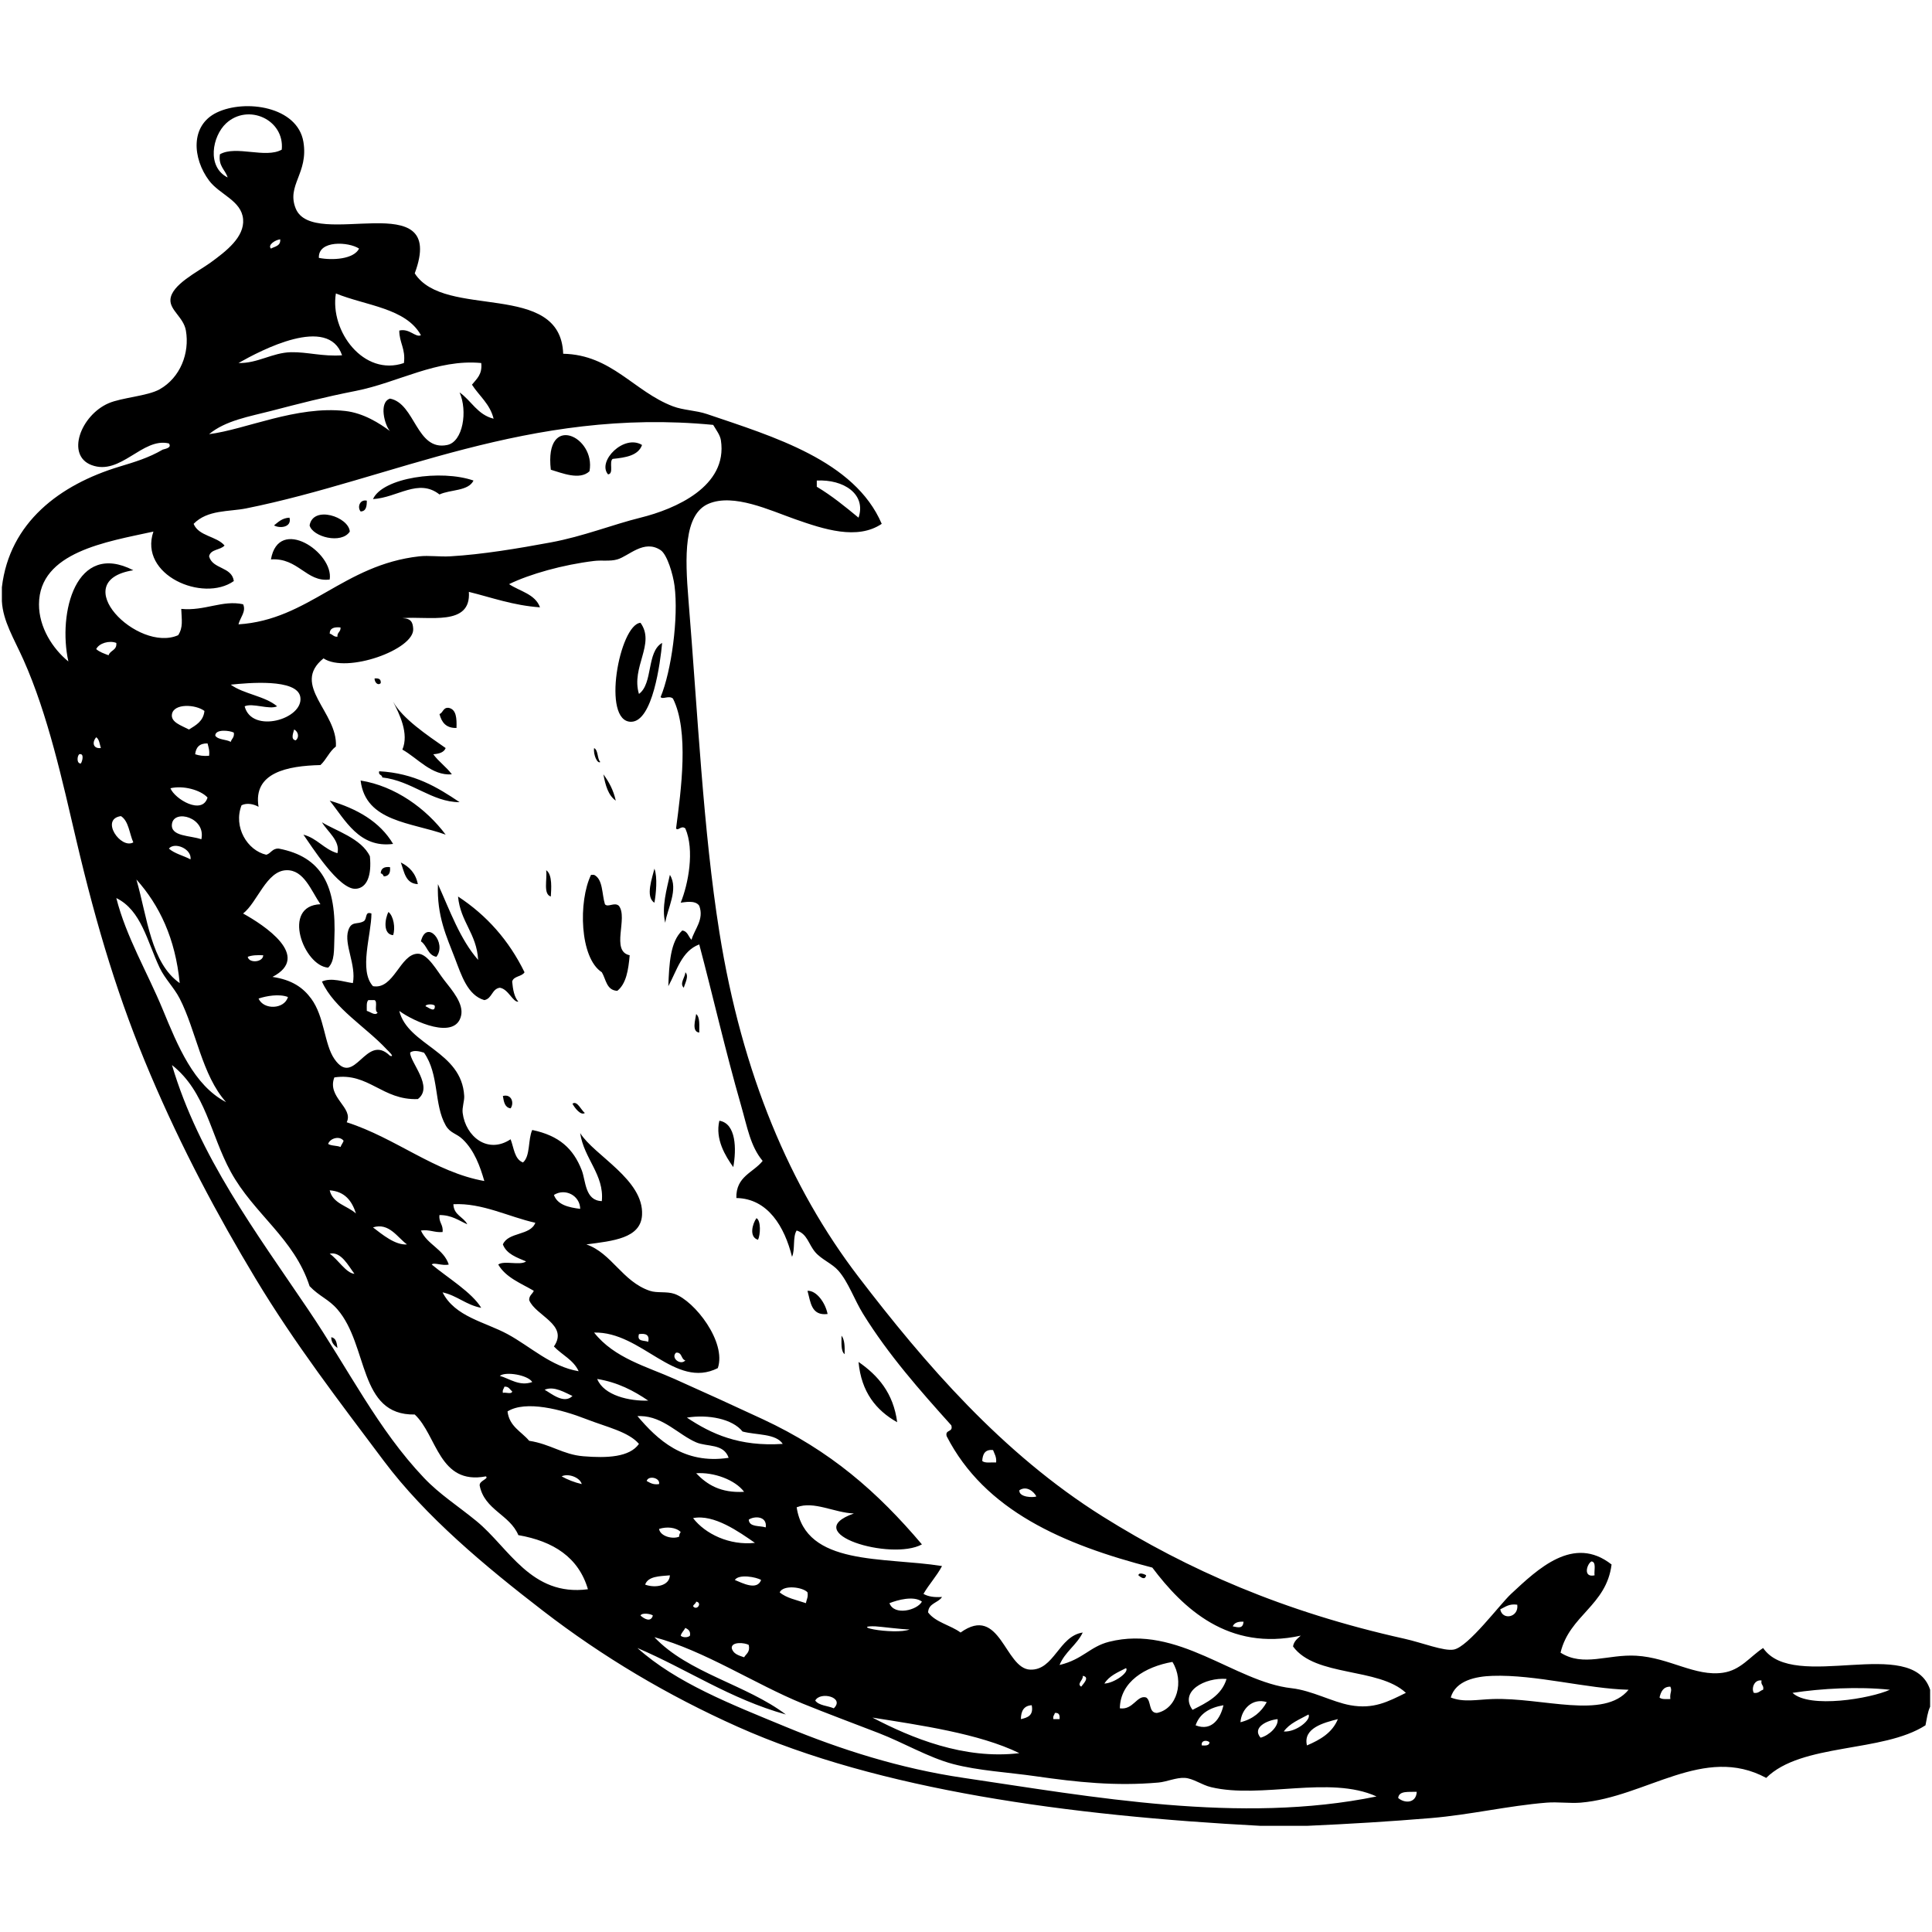
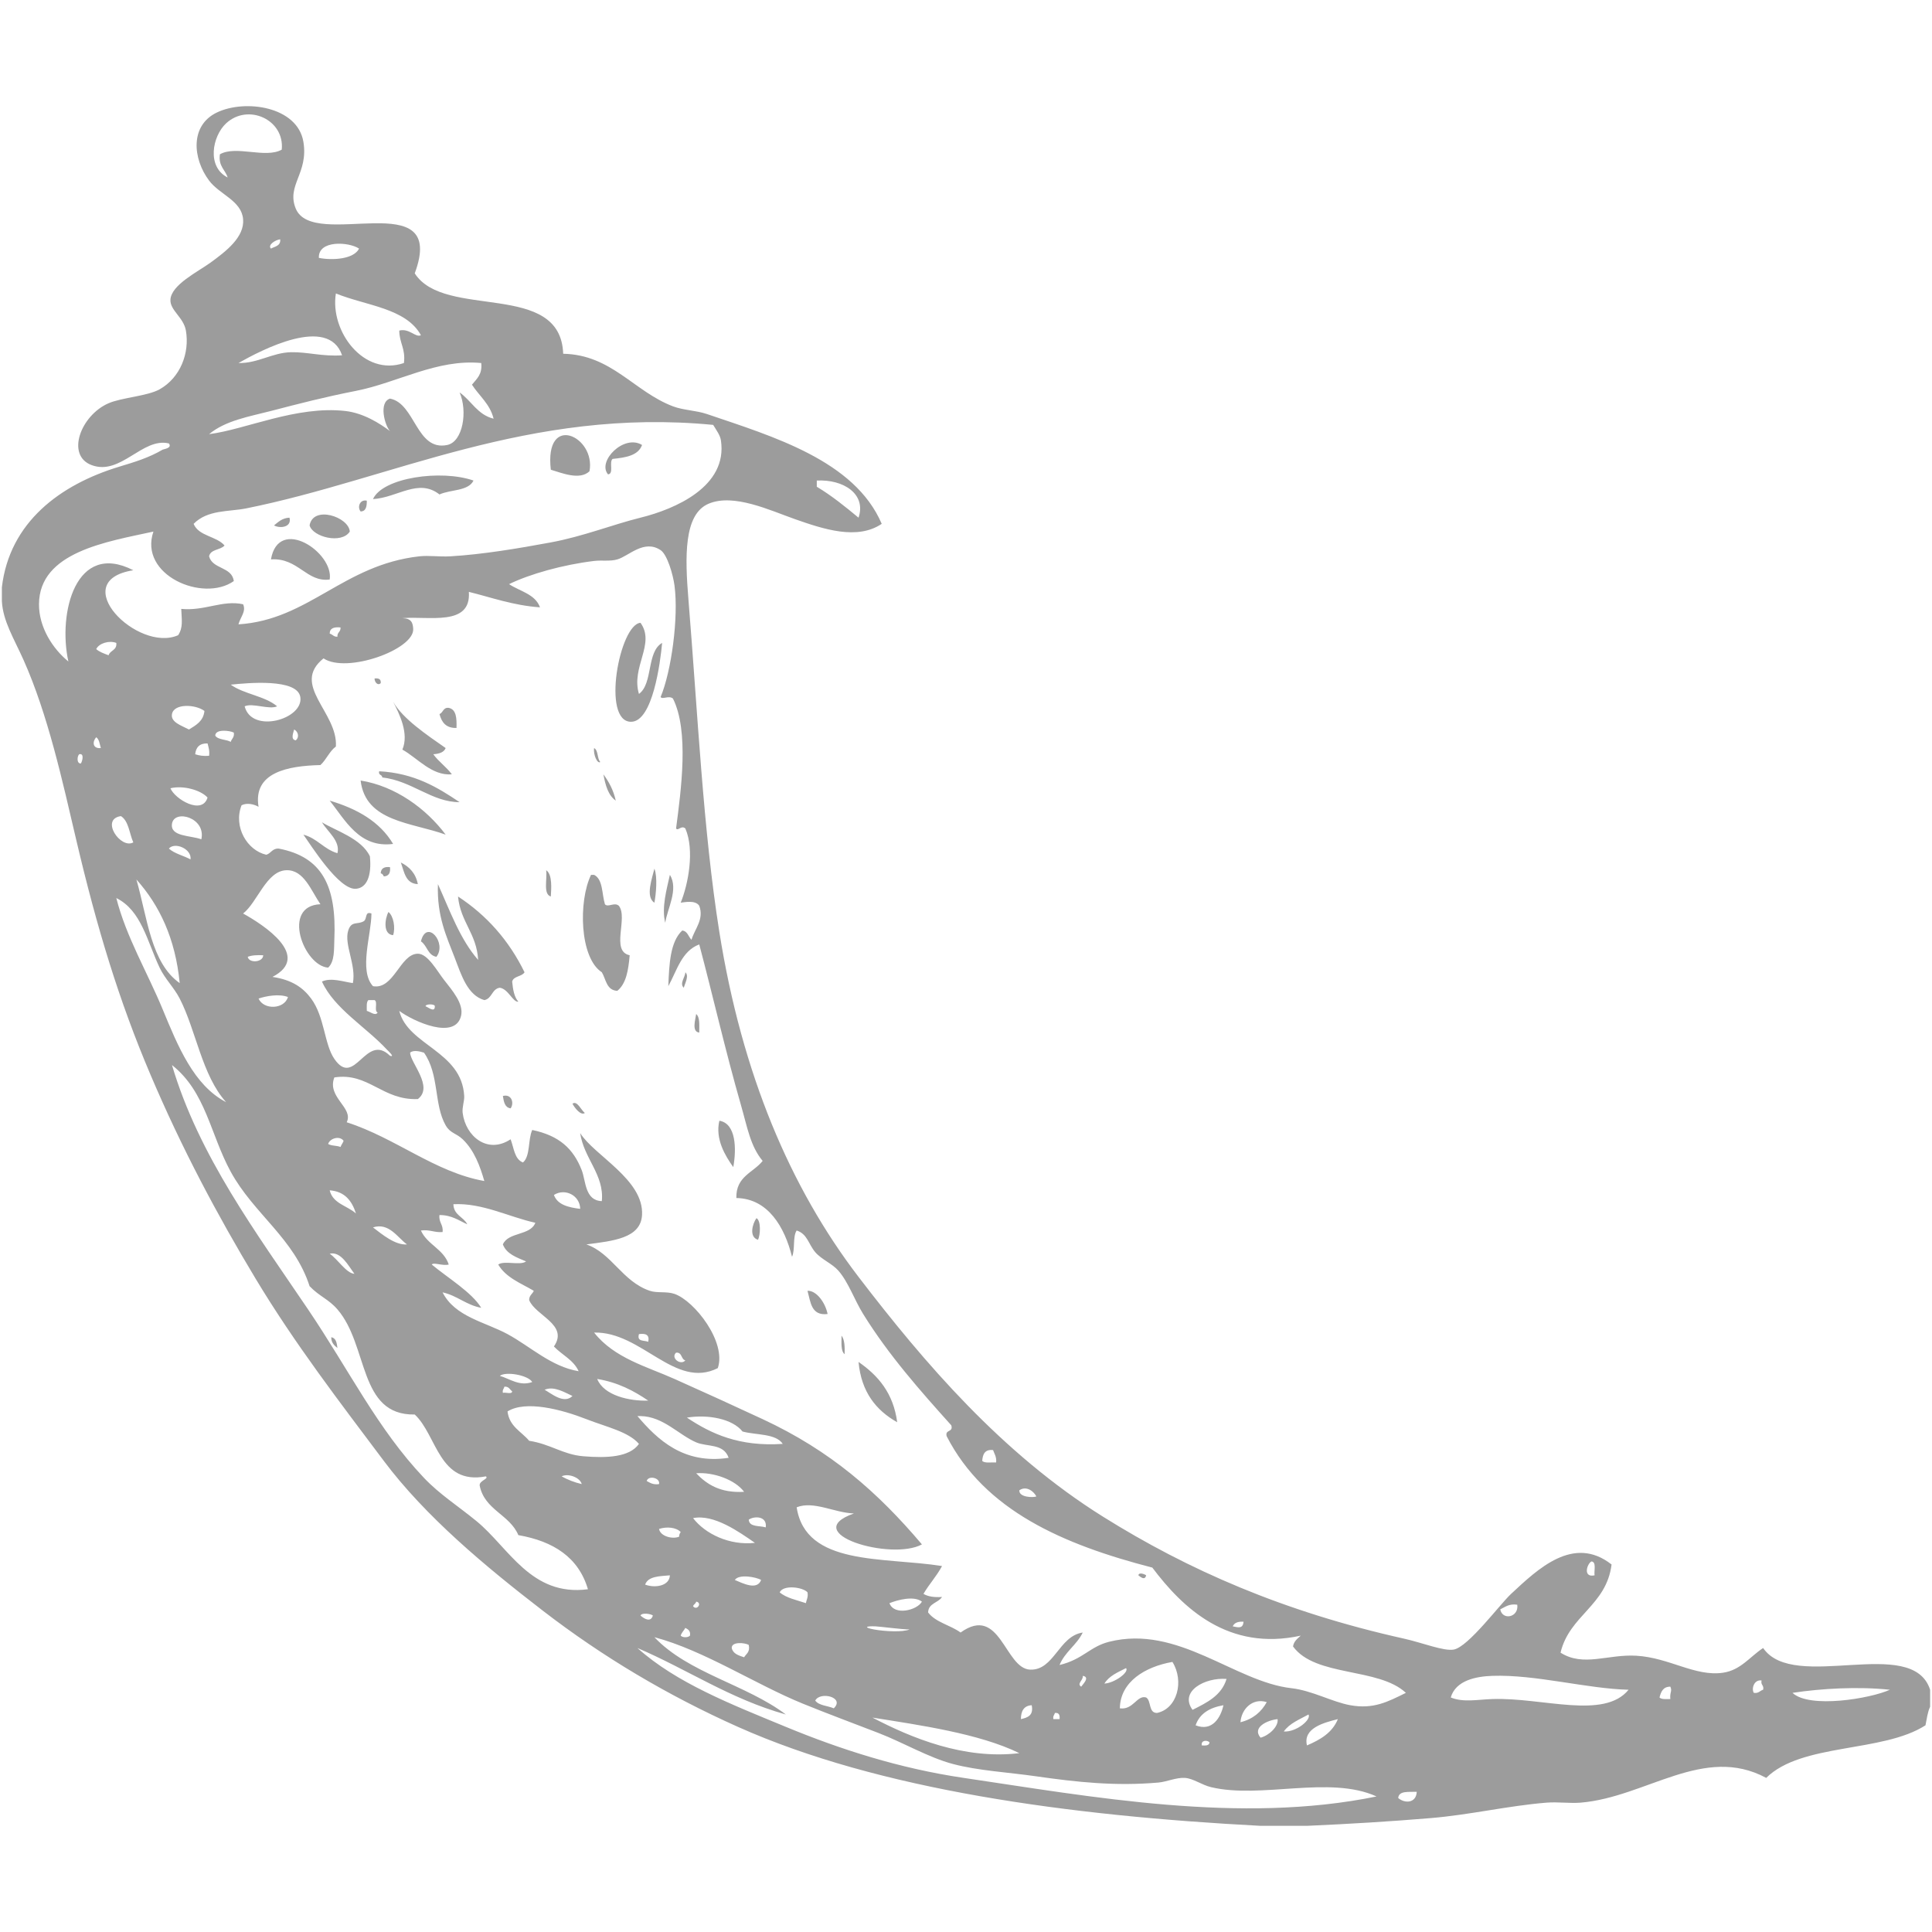
- <svg xmlns="http://www.w3.org/2000/svg" fill="#000000" version="1.1" width="800px" height="800px" viewBox="0 0 512 512" enable-background="new 0 0 512 512" xml:space="preserve">
+ <svg xmlns="http://www.w3.org/2000/svg" fill="#9C9C9C" version="1.1" width="800px" height="800px" viewBox="0 0 512 512" enable-background="new 0 0 512 512" xml:space="preserve">
  <g id="e6c6b53d3c8160b22dad35a0f7103ecc">
    <path display="inline" fill-rule="evenodd" clip-rule="evenodd" d="M145.973,124.482c-1.766-15.299,12.003-8.814,10.244,0.41   C153.633,127.35,148.86,125.334,145.973,124.482z M162.363,121.613c3.468-0.354,6.774-0.874,7.787-3.687   c-4.797-2.957-11.965,4.339-9.016,7.787C162.771,125.574,161.323,122.351,162.363,121.613z M116.468,131.038   c2.888-1.343,7.633-0.836,9.016-3.687c-8.596-2.994-24.076-0.784-26.638,4.917C105.399,131.863,110.879,126.663,116.468,131.038z    M97.207,132.679c-1.862-0.391-2.58,1.724-1.638,2.867C97.024,135.498,97.218,134.19,97.207,132.679z M92.699,140.875   c-0.262-3.909-9.718-7.03-10.653-1.639C82.864,142.297,90.491,144.266,92.699,140.875z M76.719,137.188   c-1.953,0.091-2.957,1.142-4.099,2.048C74.106,140.102,77.398,139.792,76.719,137.188z M71.803,148.25   c7.218-0.507,9.415,6.13,15.569,5.327C88.519,146.433,73.837,136.606,71.803,148.25z M169.329,183.899   c-2.152-7.142,4.438-13.272,0.409-18.851c-5.578,0.445-10.402,26.334-2.458,26.23c5.704-0.079,7.715-15.738,8.194-20.898   C171.298,172.754,173.117,181.132,169.329,183.899z M100.896,181.034c0.124-1.083-0.568-1.347-1.639-1.233   C99.284,180.907,100.193,181.772,100.896,181.034z M120.976,192.917c0.079-2.539-0.021-4.897-2.048-5.327   c-1.543-0.175-1.451,1.281-2.46,1.641C117.031,191.397,118.175,192.988,120.976,192.917z M101.306,206.031   c7.857,0.884,13.118,6.552,20.489,6.554c-5.878-3.957-11.985-7.683-21.309-8.194C100.189,205.509,101.3,205.216,101.306,206.031z    M163.183,212.177c-0.611-2.805-1.828-5.005-3.277-6.968C160.439,208.089,161.174,210.768,163.183,212.177z M118.106,221.191   c-5.143-6.882-13.337-12.879-22.537-14.343C96.868,217.841,109.088,217.92,118.106,221.191z M104.175,223.648   c-3.512-5.911-9.533-9.317-16.803-11.471C91.458,217.255,95.201,224.823,104.175,223.648z M85.324,217.914   c1.399,2.429,4.916,4.912,4.099,8.195c-3.593-1.05-5.34-3.949-9.016-4.917c1.952,2.711,9.402,14.729,13.931,14.345   c2.891-0.25,4.198-3.441,3.688-8.606C95.811,222.176,88.76,220.078,85.324,217.914z M106.223,228.568   c0.911,2.505,1.231,5.598,4.509,5.735C110.174,231.448,108.506,229.699,106.223,228.568z M103.354,229.799   c-1.528-0.167-2.403,0.324-2.457,1.636c0.459,0.09,0.638,0.454,0.818,0.819C103.025,232.203,103.521,231.327,103.354,229.799z    M173.427,239.222c0.427-2.316,0.861-6.778,0-9.016C172.901,232.508,170.922,237.686,173.427,239.222z M144.743,230.616   c0.313,2.422-0.858,6.323,1.229,6.97C146.063,235.793,146.481,231.755,144.743,230.616z M164.002,240.042   c-1.189-1.054-2.895,0.539-3.688-0.408c-0.838-2.713-0.491-6.61-2.868-7.787c-0.271,0-0.546,0-0.818,0   c-3.375,6.99-3.042,22.007,2.867,25.814c1.116,1.891,1.225,4.787,4.098,4.92c2.362-1.875,2.942-5.524,3.279-9.428   C161.743,252.076,166.521,243.235,164.002,240.042z M176.297,244.547c0.505-3.628,3.607-8.905,1.229-12.7   C176.741,235.438,175.255,240.499,176.297,244.547z M104.175,247.83c0.653-1.873,0.14-5.05-1.23-6.148   C101.989,243.476,101.433,247.608,104.175,247.83z M111.55,249.467c1.655,1.077,1.782,3.68,4.099,4.098   C118.532,249.885,113.063,243.399,111.55,249.467z M181.623,257.661c0.003,1.256-1.643,2.974-0.409,4.097   C181.451,260.743,182.698,258.631,181.623,257.661z M185.31,273.643c-0.017-1.892,0.231-4.05-0.818-4.915   C184.308,270.187,183.227,273.418,185.31,273.643z M133.269,290.447c0.243,1.526,0.492,3.057,2.048,3.277   C136.322,292.318,135.58,289.828,133.269,290.447z M151.709,292.497c0.57,1.082,2.208,3.231,3.277,2.454   C154.038,294.252,152.944,291.55,151.709,292.497z M190.637,297.005c-1.151,4.879,1.574,9.324,3.689,12.293   C195.192,304.541,195.111,297.729,190.637,297.005z M200.884,328.552c0.619-1.239,0.838-5.057-0.41-5.73   C199.395,324.302,198.433,327.845,200.884,328.552z M219.32,348.226c-0.593-3.011-2.952-6.263-5.325-6.15   C214.825,345.069,214.969,348.754,219.32,348.226z M223.012,353.961c0.017,1.896-0.229,4.059,0.818,4.915   C223.883,356.917,223.855,355.029,223.012,353.961z M87.782,354.372c0.006,1.501,0.809,2.196,1.641,2.869   C89.259,355.898,89.067,354.593,87.782,354.372z M237.764,376.907c-1.009-7.727-5.073-12.404-10.244-15.977   C228.26,368.927,232.179,373.755,237.764,376.907z M303.74,417.478c-0.249-0.232-1.946-0.956-2.05,0   C302.306,417.952,303.416,418.917,303.74,417.478z M511.501,447.802c0,1.506,0,3.003,0,4.508c-0.666,1.385-0.882,3.215-1.231,4.916   c-11.395,7.318-32.803,4.624-42.209,13.935c-16.497-8.887-31.829,5.111-49.17,6.559c-2.865,0.236-6.051-0.241-9.021,0   c-10.246,0.827-20.252,3.223-30.731,4.096c-10.745,0.895-21.512,1.551-32.781,2.05c-4.101,0-8.196,0-12.293,0   c-50.825-2.669-101.077-9.506-138.508-26.228c-18.661-8.338-35.838-18.567-51.632-30.735c-15.37-11.835-31.147-24.993-42.21-39.747   c-11.778-15.711-23.562-30.989-34.012-48.352c-10.081-16.759-19.504-34.412-27.864-54.094   c-8.247-19.408-14.123-38.613-19.672-62.287c-3.627-15.484-7.455-33.015-13.932-47.534c-2.522-5.654-5.458-10.282-5.736-15.574   c0-1.227,0-2.46,0-3.687c2.021-17.212,15.407-27.203,31.143-31.965c3.94-1.191,7.771-2.329,11.474-4.508   c0.241-0.139,2.602-0.38,1.641-1.638c-7.011-1.687-12.779,8.635-20.489,5.737c-6.845-2.574-2.904-13.172,4.508-16.391   c3.46-1.503,10.33-1.894,13.521-3.688c5.502-3.092,7.999-9.625,6.968-15.572c-0.611-3.514-4.258-5.364-4.098-8.196   c0.224-3.949,7.285-7.383,10.653-9.835c4.121-2.999,8.999-6.745,8.606-11.474c-0.414-4.94-6.224-6.514-9.016-10.244   C51.027,42,50.332,33.25,57.458,29.821c7.471-3.595,21.39-1.636,22.949,7.787c1.374,8.305-4.522,11.469-2.051,17.62   c4.604,11.446,40.409-6.672,31.556,17.212c7.874,12.343,38.645,1.784,39.339,21.309c12.834,0.258,18.732,9.997,29.094,13.933   c2.777,1.054,6.084,1.054,9.016,2.048c17.476,5.94,39.132,12.312,46.305,29.095c-6.482,4.367-15.328,1.443-22.946-1.229   c-6.627-2.327-16.287-6.935-22.949-4.099c-6.605,2.813-6.252,14.098-5.327,25.405c2.46,30.102,3.903,61.151,8.194,88.104   c5.993,37.623,18.803,67.756,36.883,91.384c17.49,22.859,38.037,46.796,64.743,63.518c22.535,14.105,47.853,25.234,79.91,32.37   c4.754,1.061,10.501,3.377,13.112,2.869c3.871-0.744,12.201-12.001,15.166-14.75c7.049-6.554,16.534-15.724,26.631-7.789   c-1.372,10.925-11.161,13.433-13.523,23.362c6.071,3.863,12.509,0.366,20.082,0.815c8.812,0.524,15.569,5.577,22.951,4.508   c4.711-0.682,7.069-4.191,10.653-6.554C475.388,448.642,506.78,433.147,511.501,447.802z M422.574,417.478   c-0.174-1.322,0.541-3.543-0.818-3.684C420.574,414.393,419.406,418.16,422.574,417.478z M216.457,128.99   c4.014,2.404,7.548,5.292,11.063,8.199c2.116-6.231-3.957-10.217-11.063-9.837C216.457,127.896,216.457,128.443,216.457,128.99z    M326.688,431.001c1.563,0.329,2.694,0.641,2.869-1.227C328.097,429.679,327.104,430.045,326.688,431.001z M270.136,394.938   c-0.138,1.93,3.755,1.967,4.512,1.639C274.007,395.296,272.065,393.633,270.136,394.938z M260.301,387.154   c0.682,0.69,2.407,0.324,3.688,0.411c0.137-1.501-0.458-2.278-0.819-3.281C261.016,384.048,260.421,385.361,260.301,387.154z    M181.623,219.55c-1.112-0.942-1.919,0.784-2.459,0c1.335-10.166,3.48-25.818-0.819-34.418c-1.063-0.928-2.745,0.326-3.277-0.412   c2.861-6.83,4.793-21.075,3.687-29.504c-0.389-2.971-1.932-8.255-3.687-9.425c-4.41-2.936-8.423,1.576-11.476,2.459   c-1.921,0.56-4.057,0.16-6.146,0.408c-8.263,0.996-17.031,3.46-22.537,6.146c2.87,1.913,6.938,2.624,8.194,6.146   c-7.14-0.505-12.71-2.583-18.851-4.096c0.655,9.245-10.683,6.348-17.619,6.968c2.396,0.052,2.78,1.21,2.869,2.867   c0.285,5.439-17.613,11.885-23.768,7.789c-8.779,7.078,3.863,14.308,3.278,23.358c-1.726,1.279-2.523,3.485-4.098,4.913   c-8.725,0.212-17.902,1.967-16.394,11.066c-1.179-0.688-3.039-1.147-4.508-0.412c-2.23,5.745,1.514,11.981,6.559,13.116   c1.271-0.37,1.567-1.711,3.278-1.639c11.396,2.179,15.408,9.737,14.753,24.174c-0.114,2.486,0.133,5.73-1.639,7.379   c-6.467-0.443-12.463-16.405-2.05-16.8c-2.497-3.674-4.388-9.155-9.016-9.018c-5.305,0.158-7.686,8.542-11.474,11.475   c5.46,3.017,18.283,11.343,7.785,16.801c5.197,0.779,8.097,2.84,10.244,5.734c3.578,4.832,3.464,12.072,6.148,15.985   c5.431,7.922,8.298-7.106,14.75-0.823c1.524,0.524-0.671-1.48-0.819-1.635c-5.535-5.976-13.977-10.874-17.21-18.031   c2.485-1.139,5.816,0.104,8.194,0.408c0.94-4.814-2.405-10.262-1.229-13.936c0.847-2.634,2.41-1.474,4.099-2.456   c0.993-0.578,0.216-2.73,2.05-2.048c-0.011,5.626-3.401,15.094,0.407,19.259c5.561,0.998,7.167-8.565,11.886-8.605   c2.636-0.023,5.127,4.617,6.965,6.966c2.208,2.819,5.209,6.283,4.508,9.423c-1.476,6.62-12.594,1.58-16.391-1.23   c2.314,9.186,16.553,10.612,17.21,22.543c0.075,1.331-0.597,3.031-0.409,4.504c0.805,6.296,6.676,10.975,12.702,6.97   c0.886,2.258,1.002,5.285,3.281,6.146c1.996-1.688,1.287-6.089,2.457-8.608c7.15,1.497,10.883,4.94,13.112,10.654   c1.104,2.827,0.819,8.067,5.327,8.196c0.69-6.986-4.784-11.315-5.735-18.031c3.673,5.926,16.922,12.338,16.392,21.72   c-0.352,6.188-7.706,6.861-14.753,7.785c6.716,2.308,9.529,9.83,16.801,12.292c1.954,0.666,4.464,0.096,6.556,0.823   c5.321,1.851,13.829,12.759,11.476,19.67c-11.338,5.714-20.184-9.73-32.784-9.423c5.313,6.774,14.004,9.028,21.309,12.293   c7.862,3.51,15.734,7.106,23.358,10.653c17.972,8.359,30.447,19.296,42.209,33.193c-8.161,4.45-32.897-2.952-18.031-8.2   c-5.171-0.175-10.644-3.418-15.164-1.634c2.396,15.636,22.968,13.095,38.522,15.569c-1.416,2.682-3.412,4.786-4.919,7.377   c1.199,0.707,2.856,0.965,4.919,0.819c-0.996,1.597-3.589,1.601-3.69,4.096c1.992,2.653,5.935,3.356,8.606,5.327   c10.531-7.552,11.712,9.581,18.44,9.835c6.358,0.237,7.577-8.899,13.936-9.835c-1.598,3.323-4.725,5.111-6.146,8.608   c6.226-1.505,8.001-4.857,13.107-6.15c18.298-4.629,33.298,10.612,48.355,12.297c5.414,0.603,10.796,3.643,15.573,4.508   c6.176,1.114,9.973-0.919,14.751-3.277c-7.277-6.795-23.986-4.149-29.912-12.297c0.229-1.409,1.193-2.083,2.05-2.865   c-19.18,4.213-31.256-7.281-39.34-18.031c-23.662-6.112-44.421-15.133-54.504-34.831c-0.484-1.855,1.817-0.915,1.233-2.87   c-8.319-9.257-16.634-18.655-23.358-29.505c-2.324-3.746-3.915-8.454-6.558-11.473c-1.674-1.913-4.483-2.966-6.146-4.92   c-1.821-2.142-2.069-4.824-4.92-5.734c-1.096,1.634-0.361,5.098-1.227,6.965c-1.971-7.913-6.362-15.428-14.752-15.573   c-0.156-5.755,4.493-6.703,6.965-9.835c-3.254-3.913-4.038-8.841-5.736-14.75c-4.128-14.359-7.539-29.359-11.066-42.62   c-4.674,1.745-5.913,6.926-8.194,11.065c0.225-5.92,0.502-11.792,3.689-14.755c1.457,0.183,1.617,1.664,2.457,2.46   c0.77-2.792,3.412-5.396,2.048-9.014c-1.058-1.634-4.151-0.872-4.915-0.819C182.414,234.271,184.112,225.289,181.623,219.55z    M346.357,462.557c3.543-1.514,6.732-3.377,8.192-6.97C350.698,456.552,345.268,458.007,346.357,462.557z M346.765,454.36   c-2.37,1.313-5.036,2.341-6.554,4.508C343.608,459.071,347.588,455.661,346.765,454.36z M334.064,460.506   c2.32-0.619,4.803-3.015,4.508-4.919C335.878,455.857,331.711,457.778,334.064,460.506z M335.703,451.079   c-3.688-1.165-6.699,1.722-6.97,5.331C332.019,455.595,334.243,453.72,335.703,451.079z M324.226,451.902   c-3.602,0.628-6.296,2.162-7.377,5.323C321.252,458.972,323.506,455.188,324.226,451.902z M318.491,462.557   c1.015,0.058,1.987,0.074,2.05-0.823C319.926,461.084,318.204,461.134,318.491,462.557z M325.049,444.933   c-5.734-0.44-12.592,3.281-9.016,8.196C319.851,451.208,323.718,449.341,325.049,444.933z M296.771,452.722   c3.581,0.503,4.517-3.593,6.97-2.874c1.423,0.898,0.558,4.088,2.865,4.101c5.36-1.09,7.29-8.404,4.097-13.523   C303.479,441.697,296.87,445.673,296.771,452.722z M298.409,442.067c-2.175,1.102-4.491,2.059-5.734,4.096   C295.356,446.047,299.349,443.09,298.409,442.067z M286.94,444.117c0.229,1.09-1.688,2.084-0.416,2.865   C286.865,446.467,289.02,444.441,286.94,444.117z M279.563,453.948c-0.129,0.558-0.586,0.782-0.407,1.639c0.541,0,1.09,0,1.639,0   C280.906,454.514,280.64,453.827,279.563,453.948z M273.417,451.902c-2.071,0.116-2.854,1.518-2.87,3.685   C272.331,455.191,273.957,454.63,273.417,451.902z M232.024,431.001c-2.525-0.111-3.295,0.279-0.407,0.824   c2.751,0.507,7.604,0.773,9.426,0C238.88,431.8,233.291,431.06,232.024,431.001z M244.321,424.447   c-2.144-1.63-6.454-0.449-8.605,0.408C236.957,428.265,243.051,426.751,244.321,424.447z M231.21,455.179   c10.22,5.356,24.292,11.203,38.926,9.424C259.502,459.396,243.688,457.175,231.21,455.179z M216.046,450.671   c0.979,1.344,3.291,1.352,4.915,2.051C223.986,449.798,217.337,448.151,216.046,450.671z M177.525,417.478   c-2.766,0.241-5.776,0.233-6.556,2.462C173.604,420.917,177.417,420.31,177.525,417.478z M169.738,428.132   c0.963,0.873,2.734,1.913,3.279,0C172.593,427.699,170.092,427.288,169.738,428.132z M174.656,393.3   c0.372-1.713-2.891-2.361-3.277-0.818C172.277,392.946,173.055,393.537,174.656,393.3z M179.985,407.231   c-0.02-0.562,0.193-0.898,0.409-1.227c-1.221-1.261-3.69-1.485-5.738-0.819C174.984,407.156,178.266,407.979,179.985,407.231z    M180.395,433.463c0.524,0.558,1.934,0.558,2.458,0c0.193-1.289-0.512-1.676-1.229-2.054   C181.256,432.137,180.634,432.606,180.395,433.463z M193.099,386.335c-1.335-3.859-5.688-2.841-8.607-4.097   c-4.691-2.021-8.696-6.845-14.753-6.965c-0.272,0-0.547,0-0.817,0C174.19,381.481,181.162,388.152,193.099,386.335z    M171.788,371.177c-3.825-2.599-8.015-4.832-13.523-5.738C160.016,369.834,166.832,371.348,171.788,371.177z M184.491,390.431   c2.873,3.003,6.479,5.273,12.704,4.916C194.802,392.136,189.084,390.077,184.491,390.431z M200.063,408.874   c-4.219-2.924-10.855-7.668-16.391-6.559C186.874,406.491,193.311,409.618,200.063,408.874z M184.491,424.447   c-0.099,0.583-0.674,0.687-0.819,1.223C184.682,426.988,186.202,424.722,184.491,424.447z M193.916,436.74   c0.348,1.563,1.853,1.971,3.279,2.458c0.555-0.948,1.646-1.36,1.229-3.277C197.428,435.322,193.846,434.977,193.916,436.74z    M201.703,418.709c-1.269-0.777-5.897-1.646-6.968,0C196.723,419.516,200.628,421.604,201.703,418.709z M202.932,404.773   c0.41-3.048-3.038-3.061-4.508-2.05C198.562,404.773,201.274,404.25,202.932,404.773z M207.439,382.646   c-1.851-2.795-6.992-2.296-10.654-3.277c-2.682-3.368-9.095-4.591-14.752-3.688C188.512,379.997,195.881,383.415,207.439,382.646z    M206.62,421.985c1.76,1.519,4.519,2.038,6.966,2.87c0.131-0.965,0.646-1.539,0.409-2.87   C212.802,420.609,207.625,419.898,206.62,421.985z M171.788,355.599c0.41-1.912-0.715-2.287-2.459-2.046   C168.711,355.674,170.755,355.129,171.788,355.599z M181.623,360.519c-1.197-0.304-0.794-2.208-2.459-2.05   C177.654,359.854,180.374,361.962,181.623,360.519z M153.348,363.388c-1.36-3.007-4.425-4.316-6.556-6.558   c3.996-5.789-4.92-8.159-6.557-12.293c-0.019-1.247,0.865-1.593,1.229-2.462c-3.443-2.017-7.419-3.505-9.426-6.961   c1.585-1.147,5.81,0.341,7.375-0.823c-2.482-1.069-5.162-1.938-6.146-4.508c1.437-3.344,7.279-2.279,8.605-5.735   c-7.059-1.559-14.072-5.31-21.72-4.919c0.087,2.919,2.685,3.326,3.688,5.327c-2.267-1.007-4.101-2.458-7.375-2.458   c-0.245,2.021,1.064,2.487,0.821,4.508c-2.235,0.183-3.368-0.731-5.739-0.407c1.69,3.771,6.024,4.902,7.378,9.016   c-1.676,0.424-3.951-0.666-4.508,0c4.326,3.593,10.644,7.381,13.111,11.469c-4.025-0.748-6.329-3.227-10.242-4.096   c3.276,6.487,11.253,7.839,17.21,11.065C140.594,356.854,146.058,362.178,153.348,363.388z M144.332,368.304   c1.713,0.936,5.123,3.908,7.377,1.643C149.809,369.105,146.82,367.193,144.332,368.304z M141.055,366.253   c-1.153-1.867-7.036-2.861-8.604-1.639C135.125,365.384,137.645,367.459,141.055,366.253z M133.678,367.484   c-0.129,0.557-0.582,0.781-0.409,1.643c0.721-0.237,2.407,0.49,2.459-0.412C135.092,368.258,134.873,367.384,133.678,367.484z    M128.351,312.982c-1.118-3.851-2.611-8.071-5.736-11.062c-1.683-1.613-3.313-1.58-4.508-3.693   c-3.167-5.572-1.649-13.439-5.737-19.254c-0.967-0.315-2.832-0.811-3.688,0c0.077,2.687,6.313,9.058,2.051,12.293   c-9.424,0.374-13.052-7.128-22.128-5.739c-2.044,5.294,5.182,8.014,3.276,11.886C104.917,301.597,115.27,310.662,128.351,312.982z    M98.846,325.275c2.408,1.834,5.889,4.766,9.016,4.508C105.385,328.028,103.106,323.895,98.846,325.275z M94.338,321.591   c-1.063-3.307-2.906-5.835-6.966-6.146C88.198,318.987,92.047,319.512,94.338,321.591z M87.372,332.245   c2.194,1.501,4.373,5.181,6.557,5.327C92.332,335.48,90.386,331.559,87.372,332.245z M90.242,303.967   c0.212-0.607,0.604-1.031,0.819-1.639c-1.051-1.447-3.642-0.657-4.097,0.823C87.77,303.709,89.304,303.543,90.242,303.967z    M153.759,320.359c-0.058-3.526-3.975-5.572-6.967-3.685C147.74,319.278,150.597,319.969,153.759,320.359z M115.236,266.682   c0.069-0.678-2.523-0.678-2.457,0C113.341,266.806,115.251,268.532,115.236,266.682z M99.258,265.039c-0.547,0-1.094,0-1.641,0   c-0.563,0.527-0.405,1.784-0.41,2.865c0.749,0.112,2.298,1.48,2.87,0.415C99.063,267.962,100.195,265.467,99.258,265.039z    M68.521,264.627c1.358,3.09,6.855,2.861,7.787-0.407C73.976,263.317,70.541,263.945,68.521,264.627z M69.753,253.153   c-1.585-0.079-3.021-0.013-4.101,0.412C65.971,255.353,69.742,255.035,69.753,253.153z M73.439,187.18   c-2.106,0.973-6.498-0.975-8.604,0c1.865,7.383,15.688,3.408,14.753-2.46c-0.794-4.978-13.939-3.745-18.441-3.277   C64.636,183.963,70.182,184.427,73.439,187.18z M57.049,194.965c0.771,1.142,2.89,0.934,4.098,1.639   c0.237-0.854,1.017-1.168,0.819-2.458C60.891,193.578,57.023,193.131,57.049,194.965z M77.949,193.327   c-0.221,0.894-0.994,2.651,0.407,2.869C79.332,195.508,79.128,193.921,77.949,193.327z M89.423,168.739   c-0.108-1.198,0.925-1.256,0.819-2.458c-1.666-0.163-2.857,0.149-2.87,1.638C88.152,168.097,88.401,168.802,89.423,168.739z    M89.013,77.767c-1.632,10,7.378,22.097,18.029,18.439c0.497-3.774-1.225-5.329-1.229-8.604c2.718-0.659,4.318,1.951,5.736,1.229   C107.563,81.618,96.96,81.021,89.013,77.767z M84.503,68.342c3.602,0.713,9.255,0.352,10.656-2.459   C92.438,64.065,84.274,63.578,84.503,68.342z M74.668,39.656c0.788-7.959-8.938-12.357-14.75-6.965   c-3.633,3.368-5.211,11.502,0.409,14.343c-0.638-2.096-2.501-2.963-2.048-6.146C62.55,38.446,70.381,42.079,74.668,39.656z    M71.803,65.882c1.042-0.595,2.607-0.666,2.458-2.458C73.001,63.551,70.854,64.909,71.803,65.882z M63.195,96.206   c5.11,0.121,8.963-2.761,13.933-2.867c4.302-0.091,8.402,1.189,13.523,0.819C86.994,83.425,69.225,92.798,63.195,96.206z    M55.41,115.057c9.669-1.229,23.14-7.591,36.061-6.146c4.874,0.544,9.143,3.287,11.883,5.327c-1.397-1.491-3.052-7.61,0-8.604   c6.725,1.281,6.949,13.987,15.162,12.293c4.184-0.863,5.458-8.979,3.279-13.933c3.127,2.2,4.738,5.916,9.016,6.967   c-0.976-3.942-3.813-6.023-5.736-9.016c1.208-1.522,2.79-2.674,2.457-5.739c-11.727-1.127-22.136,5.203-33.193,7.377   c-8.581,1.69-14.967,3.364-22.535,5.327C66.114,110.385,59.783,111.42,55.41,115.057z M20.988,199.884   c-0.563,0.522-0.714,2.448,0.409,2.458C21.734,202.045,22.497,199.506,20.988,199.884z M35.328,151.12   c-17.969,2.851,1.184,21.961,11.886,17.212c1.355-2.081,0.934-3.988,0.819-6.97c6.235,0.611,10.926-2.426,16.393-1.227   c0.882,1.905-0.786,3.518-1.23,5.325c18.593-1.179,27.799-15.788,47.943-18.029c2.503-0.279,5.356,0.164,8.198,0   c8.483-0.495,17.88-2.067,26.636-3.689c8.591-1.588,16.446-4.747,23.766-6.554c9.187-2.271,23.163-8.271,21.311-20.491   c-0.212-1.391-1.177-2.641-2.05-4.098c-48.834-4.722-85.346,14.422-123.754,22.129c-4.614,0.925-10.224,0.31-13.934,4.096   c1.342,3.302,6.058,3.231,8.194,5.737c-1.068,1.252-3.709,0.932-4.096,2.87c0.904,3.466,6.042,2.694,6.556,6.558   c-8.157,5.75-25.261-1.584-21.309-13.114c-12.325,2.701-30.27,5.385-30.323,19.26c-0.025,6.115,3.62,11.771,7.784,15.162   C15.297,162.387,20.092,143.297,35.328,151.12z M50.492,227.749c0.373-2.775-4.188-4.718-5.736-2.867   C46.266,226.239,48.63,226.74,50.492,227.749z M36.149,233.076c2.898,10.076,3.841,22.113,11.474,27.456   C46.474,248.704,42.277,239.925,36.149,233.076z M53.36,222.422c1.276-5.785-7.211-8.051-7.785-4.099   C45.074,221.765,50.501,221.365,53.36,222.422z M55,211.356c-1.85-2.023-6.493-3.277-9.834-2.458   C46.345,211.799,53.599,216.092,55,211.356z M50.083,193.327c1.851-1.154,3.815-2.198,4.096-4.92   c-2.378-1.78-8.071-2.031-8.604,0.824C45.172,191.389,48.064,192.264,50.083,193.327z M55.41,200.292   c0.179-1.408-0.162-2.295-0.41-3.279c-2.102-0.052-3.083,1.015-3.278,2.871C52.742,200.228,53.917,200.419,55.41,200.292z    M26.725,198.244c-0.316-1.05-0.41-2.323-1.229-2.868C24.477,196.479,24.438,198.46,26.725,198.244z M30.823,170.38   c-1.839-0.717-4.561,0.048-5.327,1.638c0.86,0.776,2.098,1.181,3.278,1.637C29.188,172.299,31.041,172.374,30.823,170.38z    M35.328,223.241c-1.06-2.354-1.193-5.635-3.276-6.965C26.441,217.074,32,225.135,35.328,223.241z M43.115,267.496   c4.001,9.673,8.224,20.128,16.803,24.586c-6.415-7.137-7.929-18.946-12.295-27.455c-1.51-2.936-3.919-5.219-5.327-8.193   c-3.313-7.003-4.84-15.174-11.473-18.441C33.437,248.298,39.036,257.624,43.115,267.496z M155.808,421.167   c-2.48-8.446-9.137-12.722-18.441-14.343c-2.3-5.485-8.938-6.629-10.244-13.112c-0.212-1.331,2.538-1.801,1.641-2.458   c-12.472,2.362-12.912-10.857-18.851-16.393c-14.987,0.271-12.199-18.272-20.489-27.862c-2.368-2.744-4.716-3.377-7.377-6.146   c-4.095-12.691-14.782-19.129-20.899-30.323c-5.433-9.947-6.576-21.167-15.571-28.278c7.117,24.095,22.364,44.463,36.061,64.748   c10.964,16.23,18.42,31.688,30.733,44.663c4.184,4.403,8.908,7.352,13.934,11.473C134.854,410.146,140.741,423.15,155.808,421.167z    M154.167,393.3c-0.441-1.755-3.602-2.939-5.327-2.046C150.429,392.128,152.175,392.835,154.167,393.3z M169.329,382.646   c-2.776-3.235-8.588-4.467-13.932-6.555c-6.629-2.595-16.087-5.052-20.898-2.05c0.484,4.021,3.687,5.327,5.736,7.785   c5.693,0.877,8.951,3.655,14.341,4.096C160.929,386.447,166.862,386.164,169.329,382.646z M364.796,476.08   c-12.4-5.655-30.586,0.707-43.848-2.462c-2.503-0.599-4.716-2.32-6.965-2.458c-2.237-0.137-4.841,1.044-6.966,1.231   c-11.357,1.01-21.725-0.112-32.37-1.643c-7.469-1.073-15.424-1.493-22.132-3.277c-6.425-1.705-13.07-5.639-19.67-8.196   c-6.697-2.591-13.669-5.173-20.079-7.785c-12.646-5.152-26.086-14.068-39.34-17.619c8.941,9.498,24.334,12.55,34.834,20.489   c-14.838-4.15-26.034-11.939-39.34-17.62c10.367,9.282,24.833,14.904,39.34,20.896c14.447,5.972,30.146,11.024,47.122,13.523   C289.103,476.126,328.654,483.503,364.796,476.08z M375.45,474.849c-2.104,0.084-4.725-0.354-4.915,1.639   C372.318,478.018,375.317,477.859,375.45,474.849z M397.578,426.493c0.582,3.028,4.978,2.125,4.512-1.23   C399.856,424.946,398.888,425.895,397.578,426.493z M431.59,447.802c-11.016-0.266-24.605-4.071-36.063-3.685   c-4.396,0.146-9.739,1.198-11.062,5.73c3.381,1.372,7.003,0.549,11.062,0.416C408.818,449.814,425.058,455.786,431.59,447.802z    M442.656,446.982c-1.917-0.004-2.482,1.348-2.869,2.865c0.527,0.565,1.779,0.412,2.869,0.416   C442.461,448.45,443.218,448.222,442.656,446.982z M466.834,445.345c-2-0.304-2.745,2.183-2.05,3.28   c1.289,0.195,1.601-0.586,2.461-0.823C467.541,446.55,466.538,446.596,466.834,445.345z M500.843,447.802   c-8.389-0.894-18.186-0.341-25.813,0.823C479.521,452.854,495.652,450.155,500.843,447.802z M106.633,198.651   c4.042,2.246,7.772,6.978,13.114,6.558c-1.443-1.971-3.489-3.341-4.92-5.325c1.522-0.12,2.815-0.463,3.279-1.64   c-4.984-3.487-11.376-7.746-13.932-12.297C105.861,189.216,108.443,194.424,106.633,198.651z M159.086,201.933   c-0.877-0.898-0.482-3.073-1.641-3.688C157.184,200.028,158.338,202.521,159.086,201.933z M121.385,237.586   c0.628,6.747,4.94,9.806,5.327,16.8c-4.79-5.454-7.464-13.027-10.654-20.083c-0.313,8.535,2.267,13.823,4.508,19.674   c1.725,4.496,3.342,9.773,7.785,11.063c2.075-0.387,1.959-2.966,4.101-3.281c2.278,0.328,3.464,3.904,4.915,3.692   c-1.094-1.23-1.435-3.21-1.639-5.327c0.396-1.518,2.566-1.26,3.277-2.462C134.884,249.219,128.977,242.557,121.385,237.586z">

</path>
  </g>
</svg>
